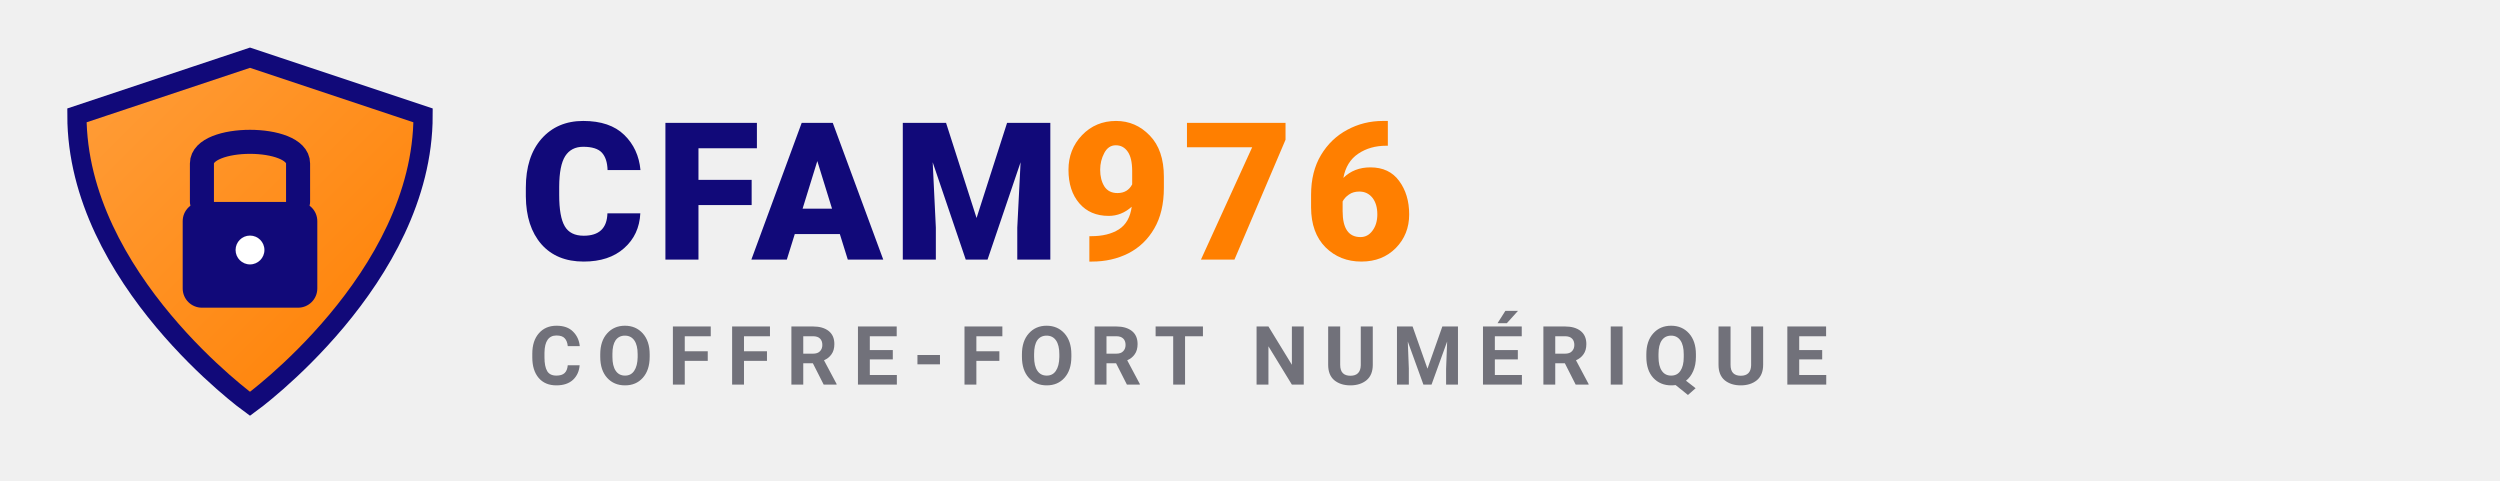
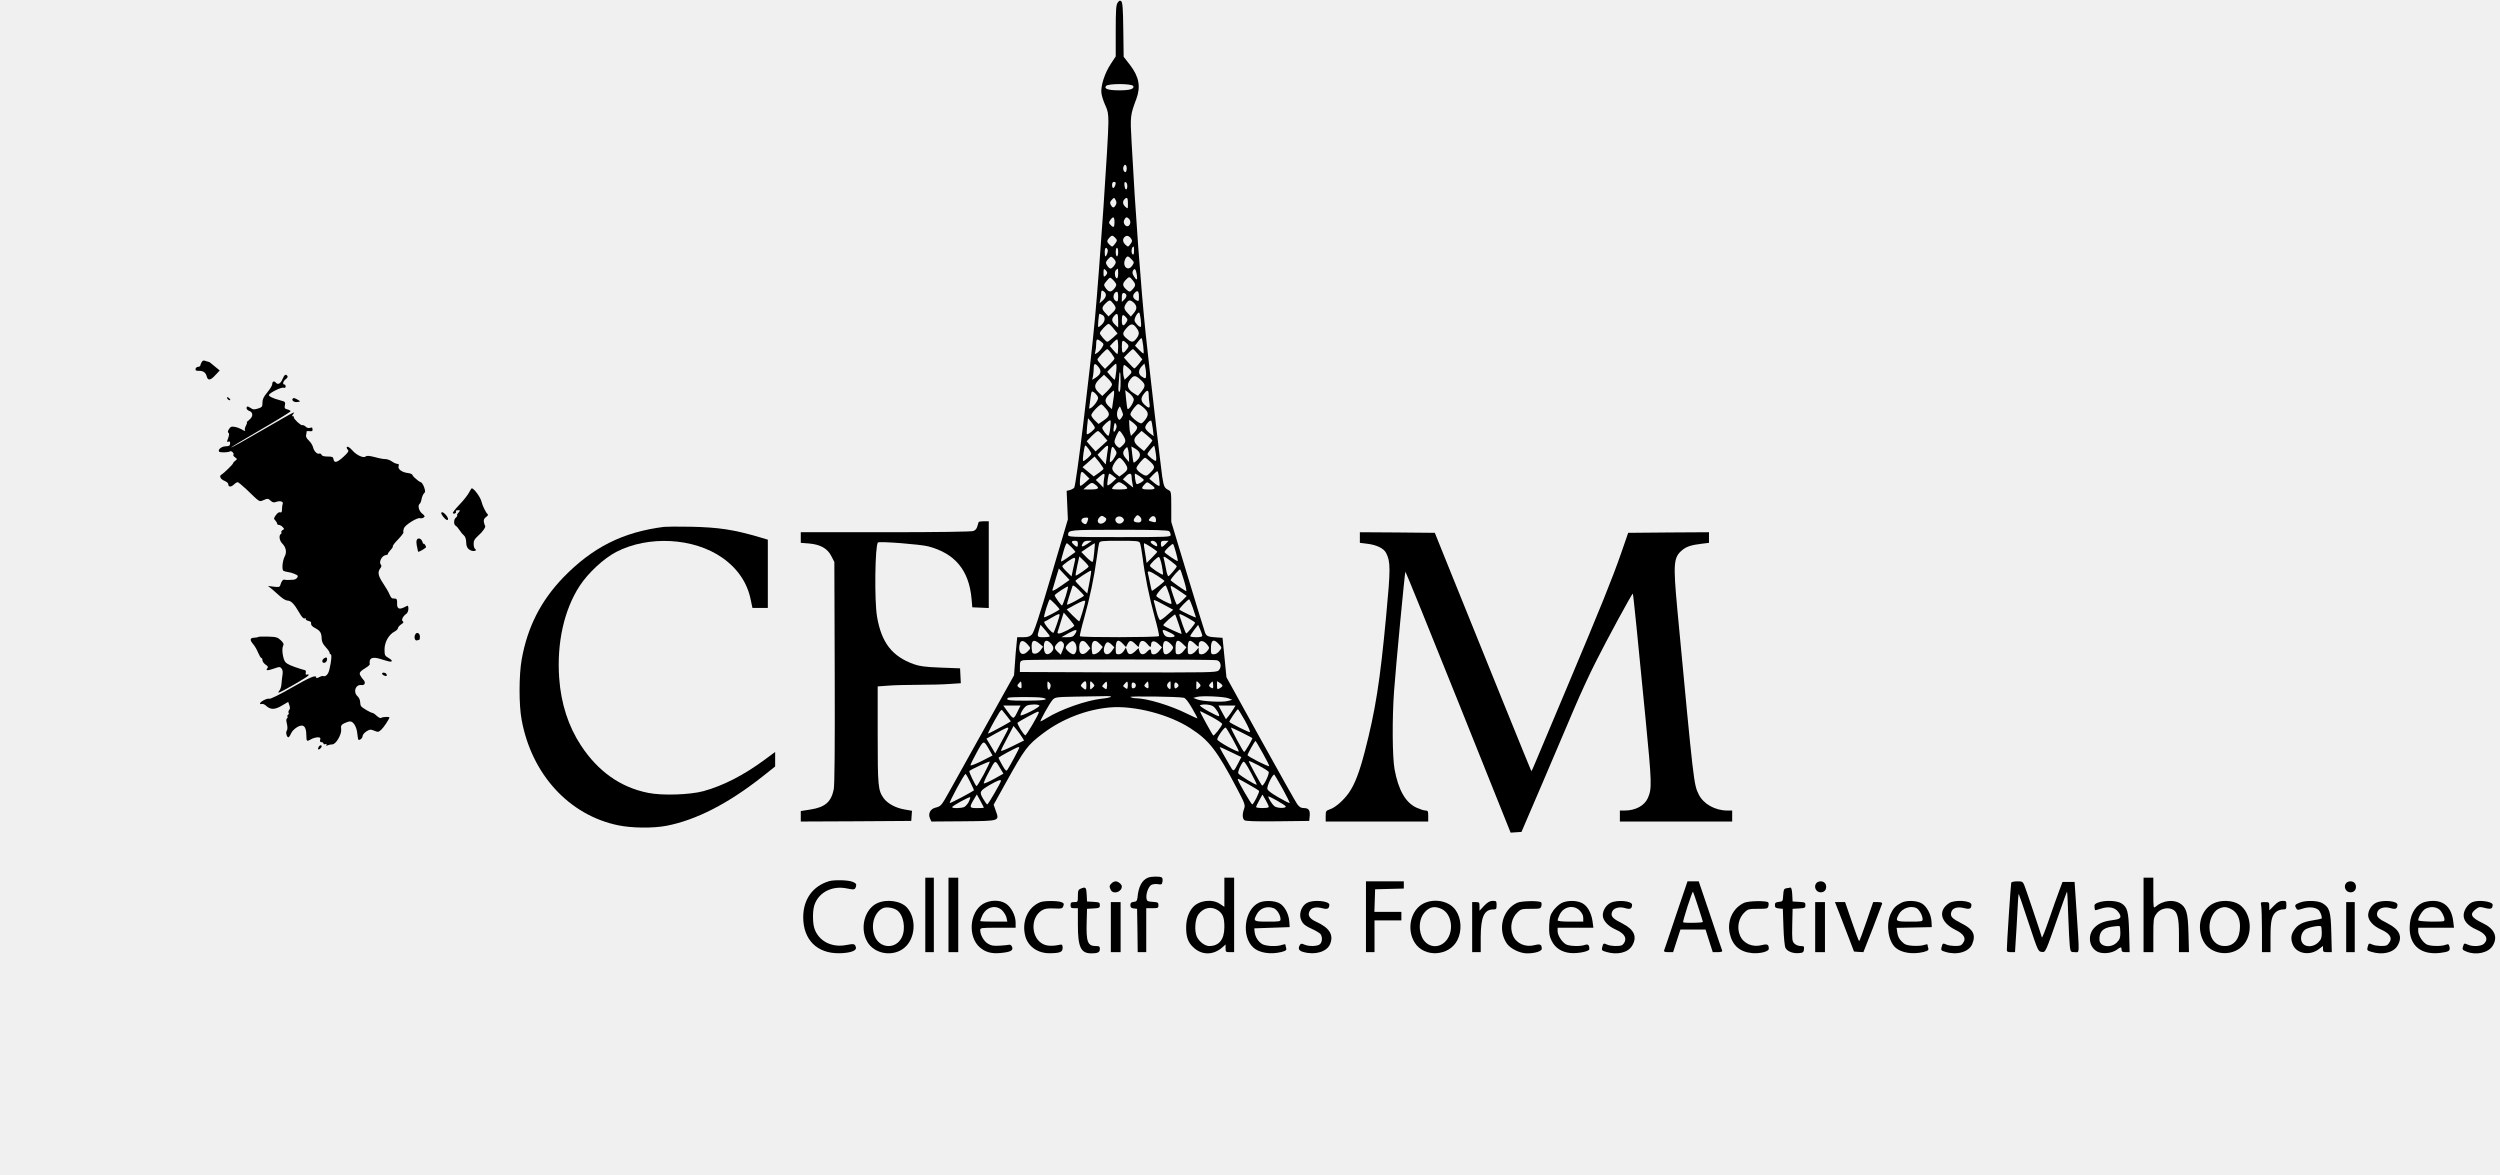
- <svg xmlns="http://www.w3.org/2000/svg" viewBox="0 0 260 50" width="260" height="50">
-   <defs>
-     <linearGradient id="cfamOrangeGrad" x1="0%" y1="0%" x2="100%" y2="100%">
-       <stop offset="0%" stop-color="#FF9E3B" />
-       <stop offset="100%" stop-color="#FF7F00" />
-     </linearGradient>
-   </defs>
-   <g transform="translate(6, 4)">
-     <path d="M20 2 L38 8 C38 25 20 38 20 38 C20 38 2 25 2 8 Z" fill="url(#cfamOrangeGrad)" stroke="#110979" stroke-width="2" />
-     <rect x="13" y="17" width="14" height="11" rx="2" fill="#110979" />
-     <path d="M15 17 V13 C15 10 25 10 25 13 V17" fill="none" stroke="#110979" stroke-width="2.5" stroke-linecap="round" />
-     <circle cx="20" cy="22" r="1.5" fill="#FFFFFF" />
+ <svg xmlns="http://www.w3.org/2000/svg" version="1.0" width="2048pt" height="962pt" viewBox="0 0 2048 962" preserveAspectRatio="xMidYMid meet">
+   <g transform="translate(0,962) scale(0.1,-0.1)" fill="#000000" stroke="none">
+     <path d="M9156 9598 c-13 -19 -16 -57 -16 -231 l0 -209 -40 -61 c-50 -75 -85 -183 -77 -241 3 -23 17 -67 31 -97 21 -44 26 -69 26 -140 0 -141 -72 -1196 -110 -1607 -43 -457 -154 -1368 -170 -1387 -6 -7 -22 -16 -37 -20 l-25 -6 5 -117 5 -117 -136 -460 c-101 -343 -142 -466 -159 -483 -17 -17 -34 -22 -71 -22 l-49 0 -6 -62 c-4 -35 -10 -105 -13 -157 l-7 -93 -235 -422 c-129 -231 -261 -469 -294 -528 -67 -120 -69 -123 -117 -135 -41 -11 -60 -50 -42 -89 l11 -24 261 2 c303 3 297 1 266 87 l-17 49 96 173 c160 288 180 314 308 411 158 120 360 197 551 213 200 16 481 -57 657 -171 154 -99 217 -181 381 -493 66 -125 69 -136 59 -166 -16 -42 -15 -80 2 -94 9 -8 90 -11 272 -9 l259 3 3 29 c7 55 -5 76 -43 76 -27 0 -39 7 -58 32 -13 18 -149 260 -302 537 l-278 503 -8 82 c-5 44 -12 117 -16 161 l-8 80 -45 3 c-72 4 -87 10 -98 39 -6 16 -71 226 -144 468 l-133 440 0 125 c0 121 -1 125 -24 136 -32 17 -37 27 -50 109 -13 90 -104 871 -136 1175 -38 365 -85 998 -115 1565 -12 214 -11 221 39 355 37 101 22 181 -52 278 l-52 67 -3 222 c-2 171 -6 224 -17 233 -10 8 -17 6 -29 -12z m128 -683 c9 -24 -27 -35 -114 -35 -91 0 -129 12 -109 36 17 21 214 20 223 -1z m-54 -675 c0 -16 -5 -30 -10 -30 -14 0 -24 26 -16 45 10 26 26 16 26 -15z m-90 -119 c0 -17 -12 -41 -21 -41 -5 0 -9 11 -9 25 0 16 6 25 15 25 8 0 15 -4 15 -9z m95 -24 c0 -39 -19 -38 -23 2 -3 24 0 32 10 29 7 -3 13 -17 13 -31z m-95 -117 c8 -14 8 -26 0 -40 -14 -26 -26 -25 -40 1 -9 16 -8 25 6 40 21 23 21 23 34 -1z m100 -27 c0 -45 0 -46 -20 -28 -23 20 -26 45 -8 63 21 21 28 13 28 -35z m-110 -153 c0 -44 -8 -49 -33 -22 -15 16 -15 20 -1 40 23 33 34 27 34 -18z m118 28 c16 -16 15 -43 -1 -57 -22 -18 -52 21 -37 48 12 24 21 26 38 9z m-114 -154 c20 -20 20 -27 -3 -55 -19 -23 -19 -24 -40 -5 -25 23 -26 34 -4 58 20 22 27 22 47 2z m132 -9 c11 -17 10 -24 -6 -45 -18 -24 -19 -24 -39 -6 -24 22 -27 46 -9 64 17 17 38 11 54 -13z m24 -101 c0 -21 -4 -33 -10 -29 -17 10 -11 65 7 65 2 0 3 -16 3 -36z m-216 10 c5 -14 -9 -54 -19 -54 -3 0 -5 16 -5 35 0 36 13 47 24 19z m86 -19 c0 -19 -4 -35 -10 -35 -5 0 -10 16 -10 35 0 19 5 35 10 35 6 0 10 -16 10 -35z m-20 -83 c0 -18 -28 -52 -43 -52 -12 0 -36 31 -37 48 0 6 9 21 21 33 20 20 22 20 40 3 10 -9 19 -24 19 -32z m130 23 c22 -23 22 -25 6 -50 -36 -55 -88 -4 -56 56 14 25 22 24 50 -6z m-200 -110 c0 -7 -7 -18 -15 -25 -13 -11 -15 -7 -15 25 0 32 2 36 15 25 8 -7 15 -18 15 -25z m90 -5 c0 -22 -4 -40 -10 -40 -16 0 -23 49 -10 65 18 22 20 19 20 -25z m153 -12 c7 -45 -2 -49 -25 -10 -12 20 -14 32 -6 46 13 23 24 11 31 -36z m-172 -70 c7 -12 3 -24 -15 -45 -27 -31 -46 -27 -73 14 -12 18 -11 24 13 52 26 31 27 31 46 14 11 -10 24 -25 29 -35z m138 26 c26 -32 26 -43 2 -71 -24 -28 -29 -28 -58 -1 -29 27 -29 45 -1 75 27 29 32 29 57 -3z m-231 -96 c19 -19 14 -43 -14 -69 l-27 -24 6 25 c4 14 7 37 7 53 0 29 9 34 28 15z m282 -39 c0 -37 -1 -39 -21 -29 -29 16 -34 38 -14 60 24 26 35 17 35 -31z m-170 1 c0 -41 -7 -49 -28 -28 -21 21 -7 68 20 68 4 0 8 -18 8 -40z m67 14 c3 -9 -3 -25 -16 -37 l-21 -21 0 37 c0 27 4 37 15 37 9 0 18 -7 22 -16z m-108 -70 c28 -35 27 -45 -8 -78 l-30 -28 -25 27 c-33 35 -32 46 0 79 33 32 38 32 63 0z m169 6 c28 -27 28 -52 -1 -86 l-23 -27 -27 29 c-31 33 -33 46 -11 79 20 30 33 31 62 5z m57 -136 c4 -31 4 -58 1 -61 -8 -8 -44 26 -51 48 -6 17 21 68 36 69 4 0 10 -25 14 -56z m-314 36 c26 -15 24 -52 -6 -80 -14 -13 -26 -22 -28 -19 -5 6 4 109 10 109 2 0 13 -5 24 -10z m129 -47 l0 -56 -25 23 c-29 27 -31 46 -8 72 26 29 33 21 33 -39z m64 28 c15 -16 15 -22 4 -40 -24 -39 -38 -34 -38 14 0 49 8 55 34 26z m-100 -95 l31 -38 -37 -34 c-21 -19 -42 -34 -47 -34 -11 0 -61 58 -61 70 0 16 62 81 73 77 6 -2 25 -20 41 -41z m190 2 c21 -30 20 -50 -5 -82 -26 -33 -40 -33 -78 0 -39 32 -39 45 0 89 34 38 53 37 83 -7z m51 -139 c4 -33 5 -62 3 -64 -2 -3 -19 11 -37 29 l-33 34 23 31 c12 17 26 31 30 31 4 0 10 -27 14 -61z m-344 32 c23 -19 23 -20 7 -48 -9 -15 -27 -35 -39 -43 -22 -14 -22 -14 -16 10 4 14 7 42 7 63 0 42 8 45 41 18z m139 -41 c0 -33 -3 -60 -7 -60 -3 0 -19 15 -34 33 l-27 32 26 28 c14 15 29 27 34 27 4 0 8 -27 8 -60z m68 29 c23 -20 22 -29 -6 -61 -24 -29 -32 -21 -32 32 0 55 6 60 38 29z m-124 -83 c14 -19 26 -39 26 -43 0 -5 -18 -26 -39 -47 l-39 -38 -31 33 c-17 19 -31 38 -31 44 0 10 70 85 81 85 4 0 18 -15 33 -34z m219 -8 l35 -42 -30 -39 c-17 -21 -33 -37 -37 -35 -4 2 -25 22 -46 46 l-38 43 33 34 c19 19 37 35 41 35 4 0 23 -19 42 -42z m-320 -110 c22 -30 14 -55 -29 -83 l-27 -17 7 32 c3 18 6 48 6 67 0 40 14 40 43 1z m141 -30 c-4 -35 -9 -65 -11 -68 -3 -3 -18 11 -34 30 l-29 34 32 33 c18 18 36 33 40 33 5 0 6 -28 2 -62z m245 -20 c1 -42 -4 -45 -37 -22 -28 19 -28 51 0 82 l23 24 6 -24 c4 -13 7 -40 8 -60z m-145 47 c33 -30 33 -35 -3 -69 l-28 -27 -7 23 c-9 34 -7 98 3 98 4 0 20 -11 35 -25z m-64 -115 c0 -52 -4 -80 -11 -80 -8 0 -9 21 -5 68 3 37 6 73 6 80 0 6 2 12 5 12 3 0 5 -36 5 -80z m-70 -20 c0 -9 -18 -33 -40 -55 l-40 -39 -30 29 c-40 38 -38 66 7 110 l37 35 33 -32 c18 -17 33 -39 33 -48z m236 37 c40 -37 40 -51 0 -101 l-24 -29 -35 22 c-53 32 -61 70 -26 115 27 34 42 33 85 -7z m-357 -129 c10 -16 9 -25 -6 -50 -10 -17 -28 -37 -40 -46 -22 -14 -23 -13 -18 14 2 16 7 50 10 76 6 43 8 46 24 36 10 -6 23 -20 30 -30z m136 0 c-4 -24 -8 -58 -11 -77 l-5 -33 -24 22 c-38 36 -38 59 0 97 18 18 36 33 39 33 3 0 4 -19 1 -42z m163 -29 c2 -23 -41 -90 -51 -79 -3 3 -8 39 -12 80 l-7 74 33 -25 c19 -15 35 -37 37 -50z m122 39 c0 -18 3 -50 6 -70 8 -45 -2 -48 -40 -13 -31 29 -33 53 -5 89 27 35 39 33 39 -6z m-348 -119 c34 -42 30 -58 -23 -95 l-40 -27 -29 28 c-17 16 -30 36 -30 44 0 19 71 92 84 88 5 -2 23 -19 38 -38z m299 18 c46 -39 52 -60 26 -98 -13 -19 -29 -35 -37 -37 -19 -3 -90 55 -90 74 0 18 51 84 65 84 6 -1 22 -11 36 -23z m-161 -63 c0 -5 -7 -19 -15 -30 -13 -16 -16 -17 -25 -4 -13 20 -13 57 2 83 11 22 12 22 24 -8 7 -16 13 -35 14 -41z m-231 -109 c0 -13 -58 -59 -65 -52 -3 3 -2 33 2 68 l7 63 29 -34 c15 -19 28 -39 27 -45z m126 -4 c-4 -34 -11 -61 -15 -61 -12 0 -50 50 -50 65 0 15 60 69 67 61 3 -3 2 -32 -2 -65z m220 11 c3 -9 -6 -27 -22 -44 l-28 -29 -6 23 c-4 13 -7 42 -8 66 l-1 43 30 -22 c16 -12 32 -29 35 -37z m129 -16 l7 -59 -33 25 c-18 14 -35 33 -36 43 -4 19 38 69 49 58 3 -5 9 -35 13 -67z m-303 -3 c-16 -35 -25 -22 -16 24 6 32 8 35 17 19 7 -13 7 -26 -1 -43z m-102 -54 l33 -39 -48 -44 -49 -44 -37 41 -36 42 41 43 c23 23 46 42 52 41 5 0 25 -18 44 -40z m160 7 c27 -43 26 -57 -4 -86 -24 -23 -25 -23 -45 -5 -11 10 -20 26 -20 36 0 22 31 89 41 89 4 0 17 -15 28 -34z m241 -45 c0 -3 -16 -24 -34 -46 l-34 -40 -39 31 c-50 41 -53 67 -13 104 l32 30 44 -36 c24 -20 44 -39 44 -43z m-521 -70 c12 -16 21 -34 21 -39 0 -12 -61 -65 -67 -58 -7 7 9 126 18 126 4 0 17 -13 28 -29z m157 2 c-2 -16 -8 -50 -11 -78 l-7 -50 -34 40 -33 40 36 37 c44 45 56 48 49 11z m392 -36 c5 -32 6 -60 1 -62 -8 -6 -69 43 -69 55 0 10 51 72 56 68 2 -2 7 -30 12 -61z m-333 29 c15 -22 15 -28 1 -53 -8 -16 -22 -36 -31 -43 -15 -12 -16 -8 -10 41 11 88 15 94 40 55z m114 -61 l0 -40 -24 28 c-29 33 -31 53 -8 80 18 19 18 18 24 -5 4 -12 7 -41 8 -63z m89 24 c2 -16 -6 -33 -23 -49 -13 -13 -27 -22 -29 -19 -2 2 -7 33 -11 68 l-7 64 33 -19 c22 -13 35 -29 37 -45z m-333 -65 c19 -26 35 -50 35 -54 0 -4 -18 -20 -40 -35 l-40 -28 -46 38 -46 38 49 43 c26 24 49 43 50 44 1 0 18 -21 38 -46z m209 -6 c31 -46 29 -57 -17 -92 l-27 -20 -27 21 c-16 11 -29 30 -31 42 -4 24 42 91 61 91 7 -1 25 -19 41 -42z m211 8 c40 -38 39 -50 -8 -94 -22 -21 -28 -22 -49 -12 -34 18 -58 41 -58 56 0 15 58 84 70 84 5 0 25 -15 45 -34z m-533 -167 c-18 -16 -36 -29 -41 -29 -5 0 -6 21 -4 48 7 77 10 80 46 43 l32 -32 -33 -30z m603 37 c4 -30 6 -59 4 -65 -2 -6 -22 5 -44 23 l-40 34 29 31 c17 17 33 31 37 31 4 0 11 -24 14 -54z m-449 3 c-3 -17 -6 -43 -6 -58 l0 -26 -31 32 -32 31 29 26 c38 34 48 32 40 -5z m74 11 l25 -20 -33 -31 c-19 -17 -36 -28 -39 -25 -7 7 7 96 15 96 4 0 18 -9 32 -20z m150 -4 c0 -13 3 -39 7 -57 l6 -33 -42 33 -42 34 22 23 c29 31 49 31 49 0z m67 2 c18 -13 33 -26 33 -29 0 -11 -50 -40 -59 -34 -9 5 -20 85 -12 85 3 0 20 -10 38 -22z m-355 -76 c27 -23 12 -32 -50 -32 l-57 1 33 30 c33 29 41 30 74 1z m228 6 c16 -11 27 -25 24 -30 -6 -10 -124 -11 -124 -1 0 13 43 53 57 53 8 0 27 -10 43 -22z m221 1 c41 -29 36 -39 -19 -39 -60 0 -68 7 -40 37 26 28 23 28 59 2z m-373 -272 c16 -13 -12 -47 -40 -47 -26 0 -34 27 -13 50 17 19 25 18 53 -3z m280 11 c21 -21 14 -48 -10 -48 -39 0 -50 13 -32 38 17 25 25 27 42 10z m132 -30 c0 -17 -4 -19 -27 -13 -38 9 -39 12 -18 35 21 23 45 11 45 -22z m-270 17 c10 -12 10 -18 0 -30 -17 -21 -47 -19 -59 3 -19 35 33 58 59 27z m-291 -25 c-9 -25 -14 -28 -30 -20 -34 18 -23 50 17 50 21 0 22 -2 13 -30z m669 -82 c7 -7 12 -20 12 -30 0 -17 -22 -18 -420 -18 -398 0 -420 1 -420 18 0 41 8 42 420 42 295 0 399 -3 408 -12z m-748 -103 c0 -29 -7 -31 -32 -8 -25 22 -23 33 7 33 20 0 25 -5 25 -25z m77 -1 c-42 -28 -55 -27 -37 5 7 15 21 21 43 21 l32 0 -38 -26z m431 9 c5 -10 15 -63 22 -118 17 -142 54 -325 100 -493 22 -79 38 -148 34 -153 -6 -11 -641 -12 -648 -1 -2 4 13 70 35 147 46 163 82 335 103 490 8 61 17 118 21 128 6 15 24 17 166 17 141 0 159 -2 167 -17z m130 5 c7 -7 12 -18 12 -26 0 -10 -7 -9 -29 4 -17 10 -28 21 -25 26 7 12 28 10 42 -4z m82 -13 c-13 -14 -27 -25 -32 -25 -4 0 -8 11 -8 25 0 21 5 25 32 25 l31 0 -23 -25z m-770 -30 c18 -19 32 -36 29 -38 -44 -33 -108 -77 -114 -77 -3 0 -4 8 -1 18 3 9 12 43 21 75 9 31 20 57 24 57 4 0 22 -16 41 -35z m184 -37 c-3 -40 -9 -76 -13 -80 -4 -5 -26 12 -50 36 l-43 44 53 36 c30 20 55 36 57 36 2 0 0 -33 -4 -72z m466 40 c27 -18 50 -35 50 -38 0 -3 -20 -25 -44 -49 l-43 -43 -7 49 c-4 26 -10 63 -13 81 -3 17 -2 32 1 32 3 0 29 -15 56 -32z m204 -46 c10 -35 16 -66 14 -68 -5 -5 -108 65 -108 73 0 14 64 73 70 66 4 -5 15 -37 24 -71z m-716 -114 c-4 -11 -101 -78 -106 -73 -2 2 3 38 13 81 l17 76 39 -38 c22 -21 38 -42 37 -46z m600 8 c7 -37 11 -70 9 -73 -7 -6 -107 60 -107 72 0 14 63 76 74 72 6 -2 17 -34 24 -71z m73 38 c27 -20 49 -39 49 -43 0 -10 -60 -81 -69 -81 -5 0 -14 28 -20 63 -7 34 -14 70 -17 80 -8 25 2 22 57 -19z m-785 3 c-3 -12 -10 -46 -17 -76 l-11 -53 -39 38 c-22 21 -38 42 -37 46 5 13 82 67 97 68 9 0 11 -7 7 -23z m-107 -202 c-66 -46 -84 -54 -76 -32 2 6 15 47 27 91 l24 79 44 -47 44 -47 -63 -44z m1002 34 c15 -50 22 -86 15 -82 -39 23 -126 85 -126 90 0 12 72 94 78 88 4 -3 18 -46 33 -96z m-776 -9 l-18 -92 -48 48 c-27 27 -49 51 -49 55 0 9 123 89 128 84 3 -2 -3 -45 -13 -95z m557 53 c32 -21 58 -40 57 -43 0 -6 -95 -80 -102 -80 -2 0 -10 28 -16 63 -7 34 -14 70 -17 80 -8 26 14 21 78 -20z m-602 -163 c0 -3 -32 -22 -70 -43 -39 -21 -70 -34 -70 -30 0 5 9 38 21 74 11 35 23 70 25 78 3 10 18 1 49 -29 25 -24 45 -47 45 -50z m700 7 c12 -38 19 -71 16 -74 -7 -7 -119 51 -123 64 -5 14 69 95 77 86 4 -4 18 -39 30 -76z m-850 -12 c-13 -41 -27 -75 -30 -75 -8 0 -60 72 -60 83 0 9 103 77 109 72 2 -3 -6 -39 -19 -80z m932 44 l60 -41 -38 -39 c-21 -21 -41 -36 -45 -31 -7 8 -49 131 -49 144 0 14 9 9 72 -33z m-1017 -109 c21 -22 37 -41 34 -43 -20 -17 -121 -68 -125 -64 -7 7 38 147 46 147 3 0 23 -18 45 -40z m918 -87 c-26 -24 -53 -43 -59 -43 -6 0 -19 28 -28 63 -9 34 -19 73 -22 86 -7 23 -3 22 75 -20 l82 -44 -48 -42z m208 60 c12 -38 24 -73 26 -80 4 -9 -116 47 -136 64 -6 4 70 83 80 83 4 0 17 -30 30 -67z m-881 51 c0 -18 -44 -164 -49 -164 -4 0 -28 22 -55 49 l-48 49 63 35 c63 34 89 43 89 31z m-90 -199 c0 -12 -102 -65 -126 -65 -9 0 -13 6 -10 13 2 6 15 45 27 86 l23 73 42 -48 c24 -27 43 -54 44 -59z m-120 87 c0 -14 -42 -137 -50 -145 -4 -5 -25 13 -46 39 -22 26 -34 49 -29 51 6 2 33 16 60 33 53 31 65 35 65 22z m975 -72 c14 -40 25 -77 25 -82 0 -7 -136 56 -150 69 -3 3 17 25 44 49 28 24 51 42 53 40 2 -1 14 -36 28 -76z m76 48 c33 -18 59 -36 59 -39 0 -10 -64 -88 -72 -88 -3 -1 -16 29 -29 67 -12 37 -24 73 -27 80 -6 18 5 15 69 -20z m-1131 -150 c0 -5 -22 -8 -50 -8 -55 0 -56 2 -38 63 l12 39 38 -43 c20 -24 38 -47 38 -51z m1249 5 c1 -9 -15 -13 -49 -13 -27 0 -50 4 -50 8 0 5 15 27 32 51 l33 42 17 -38 c9 -21 17 -44 17 -50z m-1043 12 c-14 -21 -24 -25 -64 -25 l-47 0 60 34 c63 35 78 32 51 -9z m778 13 c51 -24 51 -38 2 -38 -34 0 -48 10 -59 43 -8 22 3 22 57 -5z m-1169 -94 c31 -33 31 -35 1 -63 -45 -43 -80 -6 -62 65 8 31 31 30 61 -2z m102 2 l28 -24 -21 -29 c-13 -17 -30 -28 -45 -28 -21 0 -24 5 -27 39 -6 71 15 85 65 42z m93 2 c25 -27 25 -50 1 -72 -31 -28 -55 -17 -59 28 -6 68 18 87 58 44z m103 1 c6 -10 4 -28 -7 -53 l-16 -39 -25 23 c-30 29 -31 40 -4 69 22 24 37 24 52 0z m101 -10 c12 -35 0 -79 -21 -79 -19 0 -63 38 -63 54 0 17 43 57 59 54 9 -2 20 -15 25 -29z m96 0 l22 -30 -23 -25 c-31 -33 -63 -28 -67 10 -9 76 29 101 68 45z m100 6 l24 -25 -21 -28 c-19 -26 -61 -42 -65 -25 -18 94 12 132 62 78z m190 0 l24 -26 13 26 c17 32 30 32 64 -1 l26 -25 7 25 c8 34 38 34 64 1 24 -30 32 -31 32 -5 0 33 28 35 60 5 l29 -28 -22 -28 c-25 -35 -67 -40 -67 -9 0 11 -4 20 -8 20 -5 0 -17 -9 -27 -20 -25 -28 -53 -26 -61 6 l-7 25 -26 -25 c-35 -33 -57 -33 -68 1 l-10 28 -17 -28 c-12 -17 -27 -27 -42 -27 -22 0 -24 4 -24 48 0 70 19 81 60 37z m387 3 c13 -12 23 -26 23 -32 -1 -20 -38 -56 -58 -56 -16 0 -21 8 -24 40 -6 69 17 88 59 48z m104 -4 l28 -27 -22 -28 c-12 -17 -30 -29 -44 -29 -21 0 -23 4 -23 48 0 71 16 80 61 36z m101 -1 c27 -26 28 -26 28 -5 0 41 41 40 72 -2 17 -23 17 -25 -3 -50 -12 -15 -30 -26 -45 -26 -19 0 -24 5 -24 28 l-1 27 -22 -27 c-13 -16 -33 -28 -45 -28 -20 0 -22 5 -22 48 0 71 15 80 62 35z m173 19 c6 -4 18 -16 28 -28 17 -20 16 -22 -4 -47 -12 -16 -30 -27 -45 -27 -22 0 -24 4 -24 48 0 59 14 77 45 54z m-858 -23 l22 -22 -20 -29 c-40 -55 -85 -21 -59 43 15 35 26 36 57 8z m863 -128 c33 -9 40 -59 12 -84 -17 -16 -77 -17 -823 -15 l-804 3 0 45 c0 39 3 45 25 51 33 9 1557 9 1590 0z m-1604 -228 c-3 -3 -12 0 -21 7 -14 12 -14 15 2 33 18 19 18 19 21 -8 2 -15 1 -29 -2 -32z m239 8 c-10 -34 -25 -24 -25 16 0 34 1 36 16 21 10 -10 14 -23 9 -37z m295 14 c0 -39 -5 -42 -32 -18 -17 15 -17 17 -2 35 25 27 34 22 34 -17z m54 17 c15 -18 15 -20 -4 -37 -20 -18 -20 -18 -20 18 0 43 1 43 24 19z m114 -32 c-3 -19 -5 -20 -23 -6 -20 14 -20 14 0 36 17 19 21 20 23 6 2 -9 2 -25 0 -36z m170 1 c-3 -18 -5 -18 -22 -5 -19 13 -19 14 0 35 16 18 20 19 22 5 2 -9 2 -25 0 -35z m168 -8 c-3 -3 -12 0 -21 7 -14 12 -14 15 2 33 18 19 18 19 21 -8 2 -15 1 -29 -2 -32z m184 21 c0 -31 -2 -35 -15 -24 -18 15 -19 32 -3 48 17 17 18 16 18 -24z m234 18 c15 -18 15 -20 -4 -37 -20 -18 -20 -18 -20 18 0 43 1 43 24 19z m112 -39 c-3 -3 -12 0 -21 7 -14 12 -14 15 2 33 18 19 18 19 21 -8 2 -15 1 -29 -2 -32z m78 16 c-3 -5 -14 -14 -25 -19 -17 -10 -19 -7 -19 25 l0 35 25 -16 c14 -9 22 -20 19 -25z m-709 6 c0 -11 -8 -21 -17 -23 -14 -3 -18 3 -18 23 0 20 4 26 18 23 9 -2 17 -12 17 -23z m344 12 c8 -10 7 -17 -1 -25 -19 -19 -28 -14 -28 13 0 27 12 32 29 12z m-549 -106 c-8 -5 -44 -12 -78 -15 -123 -14 -330 -86 -445 -157 -26 -16 -50 -29 -53 -29 -9 0 76 152 99 177 19 21 29 23 181 26 89 1 195 3 236 4 45 2 69 -1 60 -6z m597 -7 c14 -2 36 -30 67 -83 25 -44 46 -82 46 -85 0 -3 -39 14 -87 38 -137 68 -330 126 -420 126 -15 0 -35 5 -43 10 -14 9 389 4 437 -6z m368 -5 l30 -12 -35 -9 c-44 -13 -215 -4 -255 13 l-30 12 30 8 c42 11 224 3 260 -12z m-1526 5 c68 -14 12 -24 -135 -24 -141 0 -167 4 -147 23 8 9 240 9 282 1z m-24 -64 c3 -5 -30 -28 -75 -50 -44 -22 -80 -35 -80 -30 0 23 32 71 53 80 30 12 94 12 102 0z m1423 -6 c23 -16 57 -72 48 -81 -2 -3 -41 15 -86 40 -48 26 -77 47 -69 50 28 11 85 6 107 -9z m-1605 -49 c-30 -61 -31 -60 -82 10 l-32 45 70 0 71 0 -27 -55z m1772 28 c-9 -16 -27 -41 -39 -57 l-23 -28 -31 56 -30 56 70 0 69 0 -16 -27z m-1856 -60 l32 -42 -23 -14 c-38 -23 -158 -87 -164 -87 -5 0 45 96 89 168 11 19 23 30 26 25 4 -4 22 -27 40 -50z m1949 -35 c28 -51 47 -95 41 -96 -7 -3 -154 70 -168 84 -5 4 62 103 70 104 3 0 28 -42 57 -92z m-186 -30 c-6 -22 -65 -97 -73 -93 -7 5 -109 189 -109 199 0 2 42 -18 93 -45 50 -27 91 -54 89 -61z m-1502 97 c0 -17 -104 -193 -111 -189 -20 12 -70 97 -63 104 12 11 157 90 167 90 4 0 7 -2 7 -5z m-136 -206 l15 -25 -95 -47 c-52 -26 -94 -43 -94 -37 0 5 23 53 52 106 l51 97 28 -34 c15 -19 34 -45 43 -60z m-114 74 c0 -5 -24 -52 -54 -106 l-53 -99 -36 61 -36 60 82 46 c83 45 97 51 97 38z m1839 -89 c29 -52 51 -97 49 -100 -10 -9 -173 82 -176 98 -3 16 54 98 68 98 4 0 30 -43 59 -96z m74 55 c45 -23 84 -43 86 -45 5 -4 -59 -114 -67 -114 -8 0 -115 200 -107 200 3 0 42 -19 88 -41z m-2069 -141 l27 -47 -90 -46 c-50 -25 -91 -40 -91 -34 0 6 23 54 52 106 57 103 55 103 102 21z m2241 -29 c31 -55 55 -103 52 -105 -7 -7 -177 79 -177 90 0 10 59 116 65 116 2 0 29 -45 60 -101z m-1995 46 c0 -7 -78 -152 -96 -179 -11 -16 -15 -13 -43 35 -17 30 -31 57 -31 61 0 7 147 86 163 88 4 0 7 -2 7 -5z m1734 -36 l85 -41 -24 -47 c-41 -79 -39 -78 -75 -14 -18 32 -44 77 -58 101 -13 23 -22 42 -19 42 3 0 44 -18 91 -41z m-2025 -183 c-29 -53 -55 -96 -59 -96 -8 0 -65 118 -59 124 15 14 165 83 167 76 1 -4 -21 -51 -49 -104z m139 43 l22 -37 -75 -42 c-42 -23 -80 -40 -85 -38 -5 2 14 45 42 96 55 103 48 101 96 21z m2097 -127 c-6 -7 -146 79 -151 93 -5 13 17 66 39 93 8 10 23 -11 63 -85 29 -53 51 -99 49 -101z m98 104 c7 -17 -42 -118 -54 -111 -8 5 -109 190 -109 199 0 12 158 -73 163 -88z m-2445 -82 c18 -37 32 -67 30 -69 -28 -20 -191 -106 -197 -103 -9 3 118 238 129 238 3 0 20 -30 38 -66z m2561 -59 c33 -60 58 -111 56 -113 -3 -3 -44 18 -92 46 -58 33 -89 57 -91 70 -4 26 47 127 58 116 4 -5 35 -58 69 -119z m-277 37 c43 -24 80 -47 82 -51 6 -9 -45 -111 -56 -111 -7 0 -118 191 -118 204 0 10 0 10 92 -42z m-2032 31 c0 -12 -105 -193 -112 -193 -4 0 -19 21 -34 46 -33 57 -30 64 56 115 63 36 90 46 90 32z m-140 -220 c0 -1 -25 -3 -55 -3 -64 0 -66 5 -29 68 l26 44 29 -52 c16 -29 29 -55 29 -57z m2333 5 c-6 -11 -103 -10 -103 1 0 5 12 30 26 55 l26 47 28 -48 c15 -26 26 -51 23 -55z m-2457 43 c-9 -17 -25 -35 -35 -41 -23 -12 -101 -14 -101 -2 0 10 144 89 148 81 2 -4 -4 -21 -12 -38z m2597 -37 c4 -18 -74 -16 -95 3 -19 17 -48 64 -48 78 0 9 141 -71 143 -81z" />
+     <path d="M1652 6653 c-6 -10 -11 -22 -11 -28 -1 -5 -9 -10 -18 -10 -10 0 -19 -8 -21 -17 -2 -13 4 -16 27 -16 36 1 57 -14 65 -47 9 -35 32 -31 71 13 l35 37 -33 27 c-43 37 -51 43 -62 45 -6 1 -18 4 -27 8 -10 4 -20 0 -26 -12z" />
+     <path d="M2315 6516 c-16 -39 -38 -51 -55 -31 -15 18 -30 10 -30 -13 0 -10 -18 -39 -40 -66 -31 -37 -40 -57 -40 -85 0 -33 -3 -37 -37 -48 -30 -9 -41 -9 -57 3 -26 18 -36 18 -36 0 0 -8 9 -17 19 -21 35 -11 37 -46 5 -72 -16 -13 -26 -23 -22 -23 4 0 1 -12 -7 -27 -8 -15 -12 -30 -9 -35 8 -12 -4 -10 -29 6 -12 7 -36 16 -54 19 -26 5 -34 2 -47 -18 -10 -15 -12 -26 -5 -30 9 -6 7 -23 -9 -64 -4 -10 -1 -13 10 -9 10 4 14 0 13 -15 -1 -18 -8 -22 -34 -23 -34 0 -67 -25 -57 -43 7 -10 74 -9 92 2 11 6 35 -19 26 -28 -4 -4 2 -13 13 -21 19 -14 19 -16 3 -28 -10 -7 -18 -16 -18 -20 0 -9 -75 -82 -96 -94 -21 -12 -8 -38 27 -52 16 -7 29 -18 29 -26 0 -24 21 -26 44 -5 12 12 27 21 33 21 5 0 37 -26 70 -57 117 -113 105 -105 144 -89 31 13 36 13 55 -5 16 -15 27 -18 45 -11 33 12 62 4 55 -15 -3 -8 -6 -28 -6 -45 0 -22 -4 -29 -15 -25 -9 4 -22 -5 -35 -23 -18 -25 -19 -30 -5 -43 8 -9 15 -20 15 -26 0 -6 6 -11 14 -11 8 0 22 -7 31 -17 15 -15 15 -17 1 -25 -9 -5 -14 -13 -11 -18 3 -5 1 -11 -5 -15 -17 -11 -11 -54 11 -76 32 -32 40 -72 22 -106 -19 -35 -26 -110 -11 -119 6 -4 22 -8 36 -10 30 -3 82 -24 82 -33 -1 -14 -16 -28 -35 -30 -36 -3 -60 -3 -73 0 -14 4 -26 -11 -36 -45 -5 -16 -13 -17 -54 -12 l-47 6 34 -27 c18 -16 49 -43 68 -60 20 -18 46 -33 59 -33 28 0 55 -28 95 -98 21 -37 35 -52 45 -48 8 3 12 1 9 -4 -3 -5 5 -12 19 -16 14 -3 25 -9 24 -13 -2 -21 6 -32 35 -47 40 -21 51 -39 52 -85 1 -26 10 -45 33 -70 18 -19 32 -40 32 -46 0 -7 4 -13 9 -13 10 0 6 -56 -10 -122 -10 -44 -30 -64 -55 -56 -5 1 -19 -3 -31 -10 -15 -8 -23 -9 -23 -2 0 24 -48 4 -203 -85 -98 -56 -172 -93 -181 -89 -16 6 -76 -24 -76 -39 0 -5 6 -7 14 -4 8 3 23 -3 35 -14 36 -34 72 -34 129 0 l53 31 9 -26 c7 -18 7 -31 -1 -40 -6 -7 -8 -18 -5 -23 4 -5 2 -12 -4 -16 -6 -4 -8 -10 -5 -15 3 -5 1 -11 -4 -15 -5 -3 -7 -15 -4 -28 10 -42 10 -62 2 -73 -10 -12 0 -54 13 -54 5 0 15 14 22 31 15 35 70 72 96 64 20 -6 30 -33 30 -87 0 -42 4 -44 40 -23 14 8 37 14 52 15 21 0 25 -4 21 -20 -4 -14 0 -20 11 -20 9 0 16 -5 16 -11 0 -6 7 -8 16 -5 10 4 13 2 8 -6 -5 -8 -2 -9 12 -3 10 4 27 7 36 7 29 -1 77 80 73 122 -4 31 0 38 25 51 16 8 38 15 48 15 27 0 53 -43 59 -98 3 -26 6 -49 8 -51 10 -9 35 11 35 28 0 10 14 28 31 39 29 18 35 18 65 6 31 -13 35 -12 58 9 19 17 66 88 66 100 0 7 -57 4 -66 -3 -6 -6 -20 0 -37 15 -14 14 -31 25 -36 25 -13 0 -84 41 -93 55 -4 5 -8 22 -8 36 0 14 -9 34 -20 44 -40 36 -18 100 32 93 27 -4 36 22 15 43 -8 8 -19 24 -25 35 -12 23 -5 33 50 67 16 10 27 21 27 25 -8 53 21 66 96 41 32 -10 64 -19 72 -19 22 0 15 14 -17 32 -27 15 -30 22 -30 68 0 59 35 122 82 146 15 8 28 21 28 28 0 8 12 21 26 31 19 12 23 19 14 25 -15 9 0 42 29 62 15 11 22 46 12 66 0 1 -14 -4 -30 -13 -42 -21 -60 -11 -58 33 1 26 -2 37 -13 38 -8 0 -20 2 -26 2 -6 1 -17 17 -24 35 -7 17 -31 58 -52 89 -41 62 -46 91 -23 122 11 14 12 23 4 32 -17 20 10 72 39 76 12 2 21 6 20 10 -2 3 8 18 21 32 14 14 22 28 19 31 -3 3 16 29 43 56 27 28 47 55 44 59 -3 5 -1 19 4 33 11 28 111 90 132 82 8 -3 21 0 29 5 13 9 11 14 -12 33 -28 22 -38 69 -19 81 5 3 12 21 15 40 4 19 13 39 20 45 11 9 11 18 1 48 -7 21 -19 39 -26 42 -8 2 -19 9 -26 15 -7 6 -19 16 -27 23 -8 7 -16 17 -18 23 -2 6 -18 13 -37 15 -49 6 -83 32 -76 56 5 13 2 19 -10 19 -9 0 -30 9 -45 20 -15 11 -39 19 -52 19 -12 -1 -51 6 -86 16 -48 12 -67 14 -77 5 -18 -15 -76 12 -109 51 -24 28 -46 38 -46 21 0 -4 5 -13 11 -19 8 -8 -2 -23 -36 -54 -53 -49 -78 -55 -83 -21 -3 19 -9 22 -48 22 -30 0 -46 5 -50 14 -3 8 -11 13 -19 10 -17 -7 -44 21 -51 54 -4 15 -18 38 -33 52 -24 23 -28 35 -21 58 1 4 2 11 1 15 -1 5 10 7 23 5 14 -2 25 0 26 5 1 25 -2 28 -20 22 -12 -4 -26 0 -36 10 -9 9 -21 14 -28 12 -12 -4 -72 52 -69 65 2 4 -2 8 -8 8 -8 0 -7 6 2 17 12 15 12 16 -4 10 -9 -3 -126 -70 -259 -147 -132 -77 -243 -139 -245 -136 -2 2 107 68 242 146 135 78 245 146 245 151 0 5 -12 12 -26 15 -22 6 -25 11 -20 35 5 26 2 29 -37 39 -61 16 -97 34 -94 45 6 17 101 65 120 59 11 -4 17 0 17 10 0 9 -4 16 -10 16 -18 0 -11 28 11 44 12 8 18 19 14 25 -12 20 -26 12 -40 -23z" />
+     <path d="M1860 6362 c0 -12 19 -26 26 -19 2 2 -2 10 -11 17 -9 8 -15 8 -15 2z" />
+     <path d="M2396 6351 c-7 -11 14 -27 34 -25 33 4 34 5 10 19 -30 17 -37 18 -44 6z" />
+     <path d="M3841 5583 c-11 -21 -47 -66 -80 -100 -33 -34 -56 -65 -51 -68 13 -8 32 4 25 16 -4 5 4 9 16 9 21 0 21 -1 6 -18 -10 -10 -15 -21 -12 -24 3 -3 -1 -11 -10 -18 -19 -15 -20 -56 -2 -67 8 -4 22 -21 33 -38 10 -16 26 -35 35 -42 9 -7 16 -26 17 -43 1 -47 10 -66 39 -79 26 -12 56 0 34 13 -6 4 -11 22 -11 41 0 26 8 40 37 66 37 32 65 73 57 82 -3 3 -7 16 -10 30 -3 19 2 30 18 42 14 9 19 18 13 23 -14 10 -44 72 -50 101 -7 35 -62 111 -81 111 -2 0 -12 -17 -23 -37z" />
+     <path d="M3615 5420 c-6 -10 32 -59 48 -60 15 0 6 27 -17 49 -16 15 -26 19 -31 11z" />
+     <path d="M8017 5343 c-2 -5 -7 -21 -11 -36 -4 -17 -16 -31 -32 -37 -15 -6 -298 -10 -720 -10 l-694 0 0 -44 0 -43 65 -5 c95 -8 153 -40 185 -103 l25 -49 3 -905 c2 -622 -1 -922 -8 -958 -22 -104 -71 -146 -193 -165 l-77 -12 0 -43 0 -43 453 2 452 3 3 41 3 42 -62 11 c-72 12 -139 49 -170 92 -46 65 -49 97 -49 519 l0 397 83 6 c45 4 157 7 248 7 91 0 207 3 258 7 l92 6 -3 61 -3 61 -160 6 c-126 5 -172 11 -219 28 -178 64 -264 175 -301 387 -23 131 -17 585 7 610 12 11 349 -15 413 -32 219 -58 333 -196 354 -429 l6 -70 68 -3 67 -3 0 356 0 355 -39 0 c-22 0 -42 -3 -44 -7z" />
+     <path d="M5440 5304 c-339 -43 -586 -168 -826 -415 -184 -192 -292 -404 -340 -669 -23 -127 -24 -373 -1 -495 81 -447 388 -783 792 -866 111 -23 283 -25 394 -4 244 47 507 182 789 405 l102 81 0 59 0 60 -85 -63 c-172 -127 -339 -213 -502 -258 -110 -30 -339 -38 -454 -14 -226 45 -409 175 -549 387 -104 158 -164 343 -179 552 -21 288 40 561 168 757 70 107 197 224 298 277 264 137 636 117 870 -47 126 -88 206 -207 233 -345 l14 -66 63 0 63 0 0 280 0 279 -67 20 c-214 63 -336 81 -563 86 -102 2 -201 1 -220 -1z" />
+     <path d="M11140 5217 l0 -44 57 -7 c79 -9 138 -37 158 -76 37 -72 37 -129 0 -520 -50 -533 -87 -769 -175 -1108 -43 -166 -82 -268 -129 -335 -41 -60 -111 -122 -154 -136 -35 -12 -37 -15 -37 -57 l0 -44 420 0 420 0 0 45 c0 40 -3 45 -22 45 -13 0 -46 11 -75 24 -90 42 -148 146 -179 315 -18 103 -20 414 -4 637 14 197 88 976 93 981 2 2 197 -478 433 -1067 l429 -1071 45 3 44 3 176 410 c96 226 213 499 259 608 46 108 123 276 172 372 91 182 300 567 305 562 4 -3 40 -364 104 -1021 52 -533 53 -575 20 -652 -28 -64 -101 -104 -192 -104 l-38 0 0 -45 0 -45 460 0 460 0 0 45 0 45 -38 0 c-102 0 -198 54 -236 132 -41 84 -40 77 -176 1523 -34 371 -30 419 40 478 34 29 76 43 163 53 l57 7 0 44 0 43 -331 -2 -331 -3 -57 -165 c-75 -215 -164 -435 -443 -1098 -127 -301 -244 -580 -261 -620 -16 -40 -31 -71 -32 -70 -3 3 -371 911 -662 1633 l-129 320 -307 3 -307 2 0 -43z" />
+     <path d="M3414 5196 c-4 -9 -3 -29 0 -44 4 -15 7 -33 8 -39 1 -7 3 -13 5 -13 11 0 63 31 63 38 0 12 -20 38 -21 27 0 -5 -4 1 -8 15 -8 29 -38 39 -47 16z" />
+     <path d="M3402 4423 c-13 -23 -3 -55 15 -49 8 3 17 6 19 6 2 0 4 11 4 24 0 29 -26 42 -38 19z" />
+     <path d="M2115 4402 c-2 -3 -17 -5 -31 -6 -37 -1 -40 -18 -10 -53 14 -16 32 -48 41 -71 10 -23 21 -42 26 -42 5 0 9 -8 9 -19 0 -10 12 -26 26 -36 20 -13 23 -19 13 -31 -16 -19 5 -19 61 1 39 14 44 14 57 -2 9 -12 11 -30 7 -53 -3 -19 -7 -51 -8 -71 -1 -20 -8 -44 -15 -53 -8 -9 -12 -18 -10 -20 7 -6 242 129 247 142 2 7 -2 10 -12 6 -11 -4 -14 0 -11 15 2 12 -1 21 -7 21 -5 0 -43 12 -83 26 -54 19 -75 32 -84 51 -17 36 -23 101 -12 122 8 14 4 24 -19 46 -25 24 -37 28 -104 30 -42 1 -78 0 -81 -3z" />
+     <path d="M2658 4229 c-22 -12 -24 -39 -3 -39 16 0 29 22 23 39 -2 6 -9 6 -20 0z" />
+     <path d="M3130 4101 c0 -10 30 -24 37 -17 3 3 2 9 -2 15 -8 13 -35 15 -35 2z" />
+     <path d="M2610 3500 c-12 -23 2 -27 19 -6 8 9 8 16 2 20 -6 4 -15 -3 -21 -14z" />
+     <path d="M9404 2430 c-50 -20 -78 -75 -86 -165 -3 -24 -8 -31 -30 -33 -22 -3 -28 -9 -28 -27 0 -18 6 -24 28 -27 l27 -3 3 -177 2 -178 35 0 35 0 0 180 0 180 50 0 c46 0 50 2 50 24 0 23 -5 25 -47 28 -42 3 -48 6 -51 28 -6 37 16 98 40 111 11 6 35 9 53 6 30 -5 34 -3 38 21 3 15 0 30 -6 34 -16 10 -87 9 -113 -2z" />
+     <path d="M7580 2125 l0 -305 35 0 35 0 0 305 0 305 -35 0 -35 0 0 -305z" />
+     <path d="M7770 2125 l0 -305 40 0 40 0 0 305 0 305 -40 0 -40 0 0 -305z" />
+     <path d="M10030 2310 l0 -119 -36 24 c-63 43 -169 30 -221 -26 -35 -39 -56 -99 -56 -164 -1 -77 15 -124 56 -163 72 -70 168 -69 245 1 l22 20 0 -31 c0 -30 2 -32 35 -32 l35 0 0 305 0 305 -40 0 -40 0 0 -120z m-50 -149 c38 -27 50 -59 50 -135 0 -102 -43 -156 -124 -156 -35 0 -81 35 -101 75 -22 48 -16 145 12 184 42 57 108 70 163 32z" />
+     <path d="M17560 2125 l0 -305 40 0 40 0 0 139 c0 127 2 141 23 172 26 40 81 58 125 43 49 -17 62 -62 62 -216 l0 -138 41 0 41 0 -4 153 c-4 171 -17 214 -72 248 -55 33 -142 21 -198 -29 -17 -14 -18 -8 -18 111 l0 127 -40 0 -40 0 0 -305z" />
+     <path d="M6790 2401 c-133 -41 -210 -149 -210 -295 0 -184 113 -297 294 -295 85 1 142 19 138 45 -6 32 -16 35 -76 23 -113 -23 -215 23 -257 116 -13 27 -19 64 -19 115 0 51 6 88 19 115 42 93 147 140 258 117 62 -13 68 -11 76 19 4 16 -1 24 -28 35 -36 15 -152 18 -195 5z" />
+     <path d="M9106 2384 c-19 -18 -20 -28 -6 -55 21 -39 90 -16 90 30 0 16 -30 41 -50 41 -10 0 -26 -7 -34 -16z" />
+     <path d="M11190 2110 l0 -290 35 0 35 0 0 130 0 130 110 0 110 0 0 35 0 35 -110 0 -111 0 3 93 3 92 118 3 117 3 0 29 0 30 -155 0 -155 0 0 -290z" />
+     <path d="M13730 2123 c-51 -153 -95 -284 -98 -290 -3 -9 8 -13 35 -13 l39 0 30 93 30 92 103 0 103 0 29 -92 30 -93 41 0 c28 0 39 4 36 13 -3 6 -47 137 -98 290 l-94 277 -46 0 -46 0 -94 -277z m181 70 c21 -65 39 -121 39 -125 0 -9 -154 -11 -162 -3 -2 3 14 61 36 129 22 69 42 123 45 121 2 -2 21 -57 42 -122z" />
+     <path d="M14882 2388 c-28 -28 -7 -78 33 -78 27 0 45 18 45 45 0 27 -18 45 -45 45 -12 0 -26 -5 -33 -12z" />
+     <path d="M16476 2388 c-4 -13 -37 -515 -36 -550 0 -14 8 -18 33 -18 l34 0 6 98 c4 53 10 161 14 240 3 78 8 140 11 138 2 -3 39 -110 81 -238 76 -230 78 -233 107 -236 33 -3 27 -15 150 337 29 84 55 155 57 157 2 2 7 -87 10 -199 4 -112 10 -225 13 -250 6 -45 8 -47 40 -47 41 0 39 -33 16 320 l-17 255 -50 0 -49 0 -28 -75 c-16 -41 -53 -147 -83 -234 -30 -88 -56 -153 -58 -145 -12 43 -131 396 -143 425 -13 32 -18 34 -59 34 -28 0 -47 -5 -49 -12z" />
+     <path d="M19222 2388 c-28 -28 -7 -78 33 -78 27 0 45 18 45 45 0 27 -18 45 -45 45 -12 0 -26 -5 -33 -12z" />
+     <path d="M8853 2340 c-20 -8 -23 -17 -23 -60 0 -49 -1 -50 -30 -50 -25 0 -30 -4 -30 -25 0 -21 5 -25 30 -25 l30 0 0 -135 c0 -185 24 -235 111 -235 53 0 69 9 69 36 0 21 -5 24 -34 24 -66 0 -79 35 -74 200 l3 105 53 3 c47 3 52 5 52 27 0 22 -5 24 -52 27 l-53 3 -3 58 c-3 59 -8 64 -49 47z" />
+     <path d="M14633 2343 c-19 -4 -22 -12 -25 -56 -3 -51 -4 -52 -35 -55 -27 -3 -33 -8 -33 -27 0 -19 6 -24 33 -27 l32 -3 5 -150 c3 -90 10 -158 17 -171 16 -29 62 -46 109 -42 34 3 39 6 42 31 3 24 0 27 -27 27 -18 0 -40 9 -51 20 -19 19 -20 31 -18 153 l3 132 53 3 c47 3 52 5 52 27 0 22 -5 24 -52 27 l-53 3 -3 58 c-2 37 -7 57 -15 56 -7 -1 -22 -4 -34 -6z" />
+     <path d="M7182 2219 c-100 -50 -139 -202 -79 -311 57 -104 213 -131 307 -51 89 75 100 237 21 327 -50 57 -169 74 -249 35z m164 -54 c56 -36 77 -153 41 -225 -48 -98 -180 -92 -221 10 -36 91 -4 199 69 231 26 11 81 4 111 -16z" />
+     <path d="M8053 2215 c-112 -68 -126 -271 -25 -357 46 -39 95 -52 169 -45 82 8 105 20 94 50 -5 12 -15 20 -23 18 -7 -2 -42 -6 -78 -8 -53 -3 -71 0 -98 17 -33 20 -62 72 -62 110 0 19 6 20 145 20 l145 0 0 43 c0 56 -36 126 -79 154 -49 33 -131 32 -188 -2z m156 -52 c16 -16 32 -43 36 -60 l7 -33 -111 0 c-61 0 -111 2 -111 5 0 3 6 20 14 39 31 75 111 99 165 49z" />
+     <path d="M8521 2229 c-102 -41 -154 -161 -121 -281 24 -84 103 -138 200 -137 85 1 105 10 105 44 0 21 -4 29 -15 27 -62 -14 -110 -13 -143 3 -101 48 -109 216 -14 276 26 16 46 19 101 17 64 -3 69 -1 77 20 7 19 4 24 -17 32 -32 12 -141 12 -173 -1z" />
+     <path d="M10315 2226 c-121 -54 -149 -277 -47 -369 47 -43 141 -58 228 -36 39 10 45 15 40 33 -3 12 -6 24 -6 28 0 4 -12 3 -26 -2 -40 -16 -133 -12 -164 6 -33 20 -57 58 -62 99 l-3 30 145 5 145 5 -3 45 c-4 63 -39 129 -82 151 -41 22 -121 24 -165 5z m119 -46 c27 -10 56 -56 56 -90 0 -19 -6 -20 -105 -20 -116 0 -120 3 -90 60 26 50 84 71 139 50z" />
+     <path d="M10708 2224 c-50 -26 -72 -99 -46 -147 15 -29 34 -44 88 -68 25 -11 53 -28 63 -36 21 -20 22 -66 1 -87 -19 -19 -92 -21 -129 -4 -22 10 -28 9 -36 -3 -18 -29 -10 -48 29 -58 95 -27 192 2 218 65 31 75 -4 133 -114 183 -56 26 -72 53 -53 89 14 27 53 35 103 22 42 -12 57 -4 58 28 0 32 -132 44 -182 16z" />
+     <path d="M11662 2219 c-106 -53 -142 -213 -72 -322 78 -124 283 -111 349 22 38 75 33 176 -13 243 -51 76 -172 102 -264 57z m143 -43 c95 -40 111 -203 28 -276 -64 -57 -154 -33 -187 50 -28 69 -17 151 26 198 40 43 78 51 133 28z" />
+     <path d="M12158 2200 l-38 -41 0 36 c0 32 -2 35 -30 35 l-30 0 0 -205 0 -205 35 0 35 0 0 123 c1 167 28 227 104 227 23 0 26 4 26 35 0 33 -2 35 -32 35 -23 0 -40 -10 -70 -40z" />
+     <path d="M12430 2225 c-121 -55 -164 -218 -87 -333 29 -43 108 -82 166 -82 66 0 121 17 121 38 0 35 -13 41 -56 30 -77 -21 -152 12 -180 78 -28 67 -12 146 41 194 24 22 35 25 106 25 75 0 80 1 86 23 3 13 2 26 -2 30 -15 15 -160 12 -195 -3z" />
+     <path d="M12790 2221 c-19 -10 -48 -37 -65 -60 -26 -37 -30 -53 -34 -121 -2 -66 1 -87 19 -125 29 -60 81 -94 153 -102 63 -6 157 13 157 32 0 33 -11 44 -37 34 -35 -13 -123 -11 -153 4 -33 17 -70 74 -70 108 l0 29 146 0 147 0 -7 53 c-10 70 -43 128 -86 149 -46 24 -126 23 -170 -1z m151 -60 c19 -20 29 -40 29 -60 l0 -31 -105 0 c-70 0 -105 4 -105 11 0 6 7 26 16 45 32 68 114 85 165 35z" />
+     <path d="M13194 2224 c-37 -18 -64 -62 -64 -102 0 -42 42 -89 106 -117 63 -28 89 -61 75 -97 -5 -14 -17 -28 -26 -32 -27 -10 -92 -7 -120 6 -29 13 -31 12 -40 -23 -6 -23 -2 -27 33 -37 90 -27 177 -7 212 50 44 73 18 133 -78 182 -80 40 -96 57 -88 90 9 36 57 52 108 37 42 -13 57 -6 58 27 0 32 -121 43 -176 16z" />
+     <path d="M14290 2225 c-94 -42 -143 -146 -120 -252 22 -99 83 -152 185 -161 66 -5 135 13 135 36 0 35 -13 41 -56 30 -77 -21 -152 12 -180 78 -28 67 -12 146 41 194 24 22 35 25 106 25 75 0 80 1 86 23 3 13 2 26 -2 30 -15 15 -160 12 -195 -3z" />
+     <path d="M15575 2224 c-46 -24 -66 -45 -88 -93 -38 -87 -18 -222 41 -274 48 -43 141 -57 228 -36 39 10 45 15 40 33 -3 12 -6 24 -6 28 0 4 -14 2 -31 -4 -16 -6 -57 -8 -90 -6 -50 4 -65 9 -90 35 -21 20 -32 43 -36 71 l-6 41 144 3 144 3 -2 44 c-3 61 -40 129 -83 152 -43 23 -124 25 -165 3z m126 -44 c22 -12 49 -61 49 -90 0 -19 -6 -20 -105 -20 -116 0 -120 3 -90 60 26 50 98 75 146 50z" />
+     <path d="M15966 2221 c-93 -62 -69 -159 54 -219 62 -30 85 -63 68 -96 -6 -12 -16 -24 -22 -28 -17 -12 -92 -9 -121 4 -29 13 -31 12 -40 -23 -6 -23 -2 -27 33 -37 94 -29 191 0 218 63 32 77 9 122 -84 169 -81 41 -96 57 -88 91 9 37 49 50 105 36 46 -12 60 -6 61 27 0 35 -136 44 -184 13z" />
+     <path d="M17190 2227 c-28 -10 -34 -17 -32 -37 1 -13 4 -25 5 -26 1 -2 24 4 50 13 59 19 109 11 137 -24 34 -43 27 -61 -27 -68 -82 -10 -124 -25 -160 -59 -64 -58 -54 -164 19 -202 41 -21 115 -14 156 14 37 27 42 27 42 2 0 -16 7 -20 33 -20 l33 0 -4 158 c-5 177 -14 211 -64 242 -38 23 -131 27 -188 7z m180 -248 c0 -42 -5 -55 -29 -80 -48 -48 -138 -36 -142 19 -5 67 27 101 102 111 30 4 57 6 62 4 4 -2 7 -27 7 -54z" />
+     <path d="M18130 2218 c-102 -52 -139 -193 -80 -307 57 -112 227 -134 320 -41 90 90 76 271 -26 340 -54 36 -152 40 -214 8z m149 -46 c45 -23 71 -73 71 -140 0 -101 -47 -162 -125 -162 -76 0 -125 61 -125 157 0 62 32 126 73 147 41 20 64 20 106 -2z" />
+     <path d="M18629 2201 l-39 -39 0 34 c0 32 -2 34 -36 34 -36 0 -36 -1 -30 -31 3 -17 6 -110 6 -205 l0 -174 35 0 35 0 0 125 c0 136 11 180 51 209 13 9 36 16 51 16 25 0 28 3 28 35 0 33 -2 35 -31 35 -23 0 -42 -10 -70 -39z" />
+     <path d="M18843 2227 c-42 -16 -47 -22 -34 -45 10 -18 13 -19 56 -5 50 17 105 11 130 -13 15 -15 31 -61 23 -69 -2 -2 -35 -9 -73 -15 -82 -13 -122 -34 -152 -80 -27 -39 -29 -79 -7 -125 33 -69 138 -85 209 -31 l35 27 0 -25 c0 -23 4 -26 36 -26 l36 0 -4 158 c-4 175 -14 207 -71 242 -37 23 -131 26 -184 7z m177 -248 c0 -42 -5 -55 -29 -80 -36 -36 -97 -41 -125 -10 -27 29 -18 89 17 115 25 18 111 37 130 28 4 -2 7 -26 7 -53z" />
+     <path d="M19464 2224 c-37 -18 -64 -62 -64 -102 0 -42 42 -89 106 -117 65 -29 91 -63 73 -97 -7 -13 -17 -26 -23 -30 -17 -12 -92 -9 -121 4 -29 13 -31 12 -40 -23 -6 -23 -2 -27 33 -37 90 -27 177 -7 212 50 44 73 18 133 -78 182 -80 40 -96 57 -88 90 9 36 57 52 108 37 42 -13 57 -6 58 27 0 32 -121 43 -176 16z" />
+     <path d="M19842 2223 c-65 -32 -102 -106 -102 -206 0 -146 95 -222 252 -203 70 9 82 17 74 50 -6 23 -9 24 -32 16 -36 -14 -124 -12 -154 3 -33 17 -70 74 -70 108 l0 29 146 0 147 0 -6 51 c-13 111 -71 169 -166 169 -31 0 -71 -8 -89 -17z m143 -55 c25 -23 49 -81 37 -92 -11 -11 -212 -6 -212 5 0 26 35 81 59 94 39 21 86 18 116 -7z" />
+     <path d="M20255 2230 c-35 -14 -66 -57 -72 -97 -7 -52 30 -96 108 -130 75 -33 97 -75 59 -113 -23 -23 -93 -27 -135 -8 -28 13 -30 12 -39 -20 -6 -19 -2 -25 28 -37 79 -33 180 -11 216 47 45 73 15 140 -82 186 -97 46 -110 74 -55 115 25 19 31 20 74 9 48 -13 62 -7 63 26 0 27 -115 43 -165 22z" />
+     <path d="M9100 2025 l0 -205 40 0 40 0 0 205 0 205 -40 0 -40 0 0 -205z" />
+     <path d="M14870 2025 l0 -205 40 0 40 0 0 205 0 205 -40 0 -40 0 0 -205z" />
+     <path d="M15072 2128 c22 -57 57 -148 78 -203 l38 -100 38 -3 39 -2 75 191 c41 106 76 198 78 205 3 10 -8 14 -35 14 l-38 0 -55 -160 c-30 -88 -57 -160 -60 -160 -3 0 -30 72 -60 160 l-55 160 -42 0 -41 0 40 -102z" />
+     <path d="M19220 2025 l0 -205 35 0 35 0 0 205 0 205 -35 0 -35 0 0 -205z" />
  </g>
-   <text x="54" y="27" font-family="system-ui, -apple-system, 'Segoe UI', Roboto, sans-serif" font-size="20" font-weight="900" fill="#110979" letter-spacing="1">CFAM<tspan fill="#FF7F00">976</tspan>
-   </text>
-   <text x="55" y="40" font-family="system-ui, -apple-system, 'Segoe UI', Roboto, sans-serif" font-size="8.5" font-weight="700" fill="#71717A" letter-spacing="1.5">COFFRE-FORT NUMÉRIQUE</text>
</svg>
